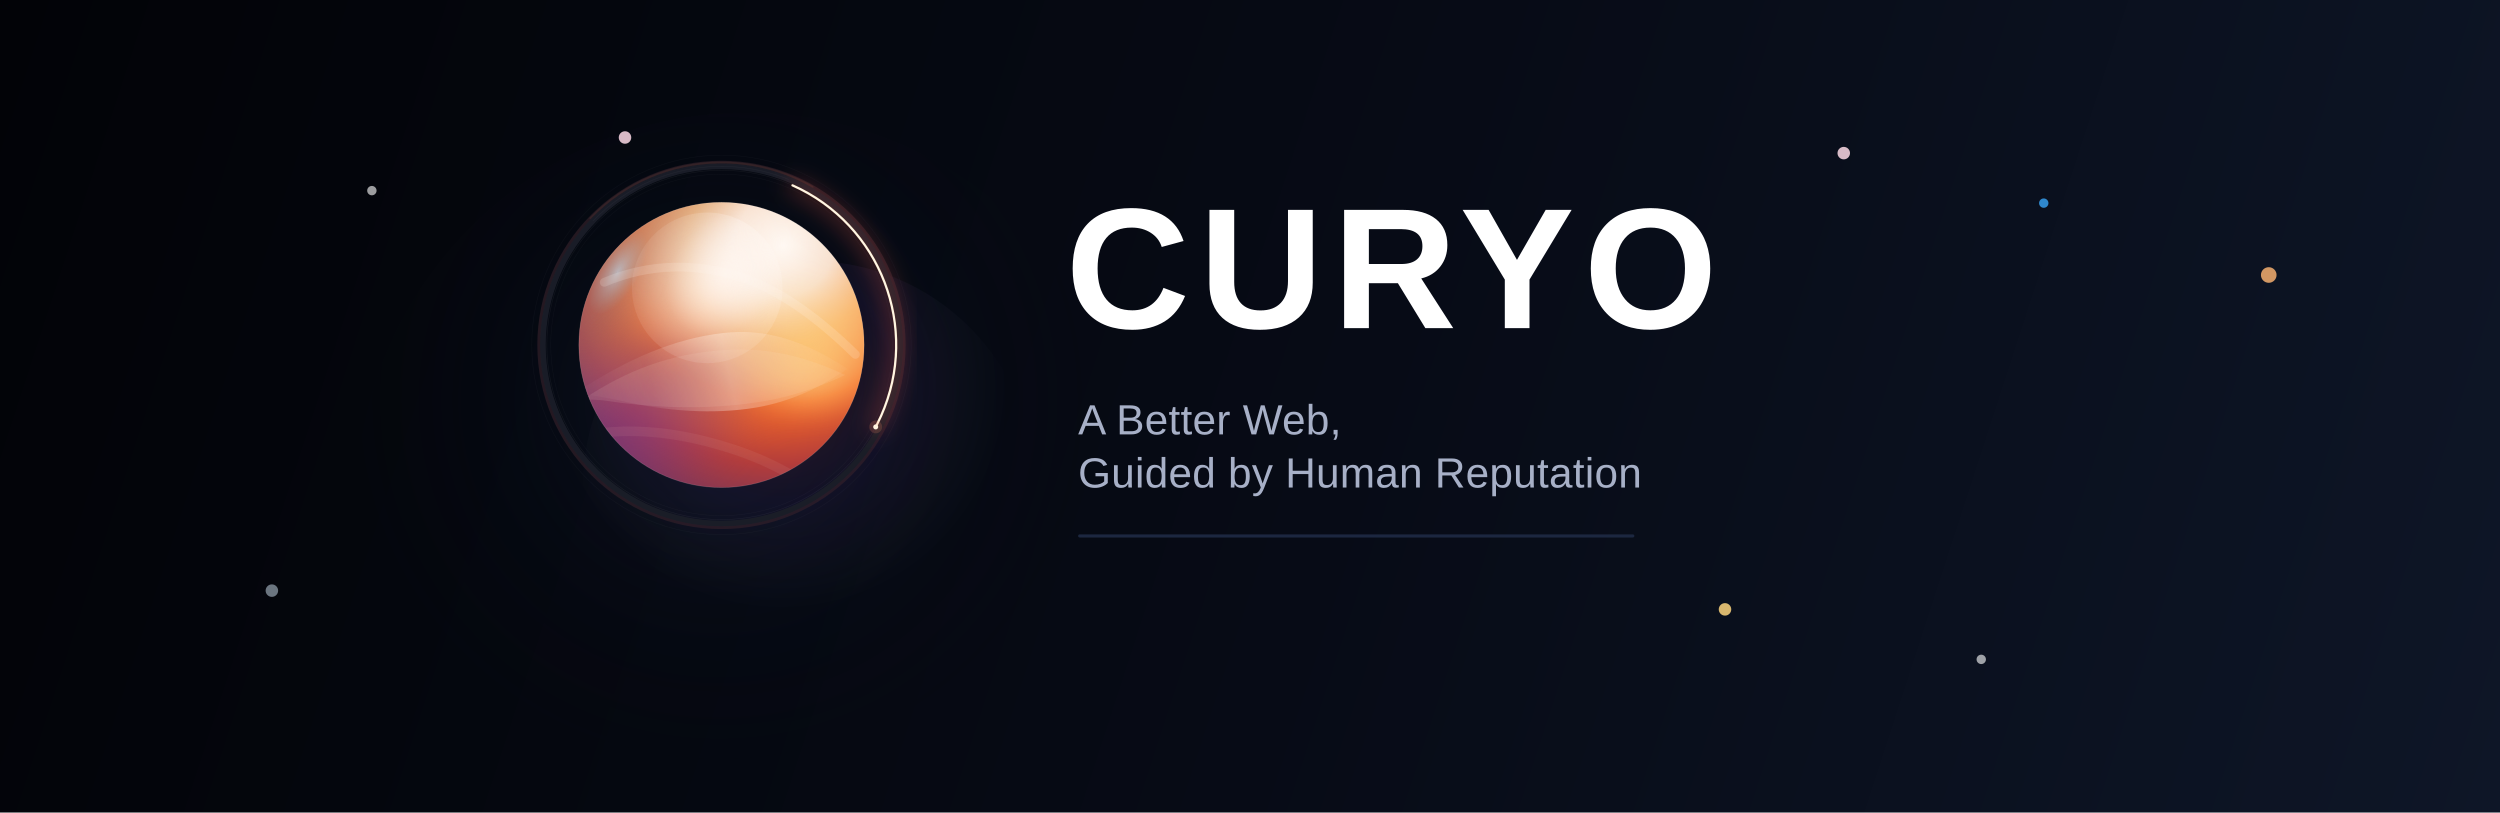
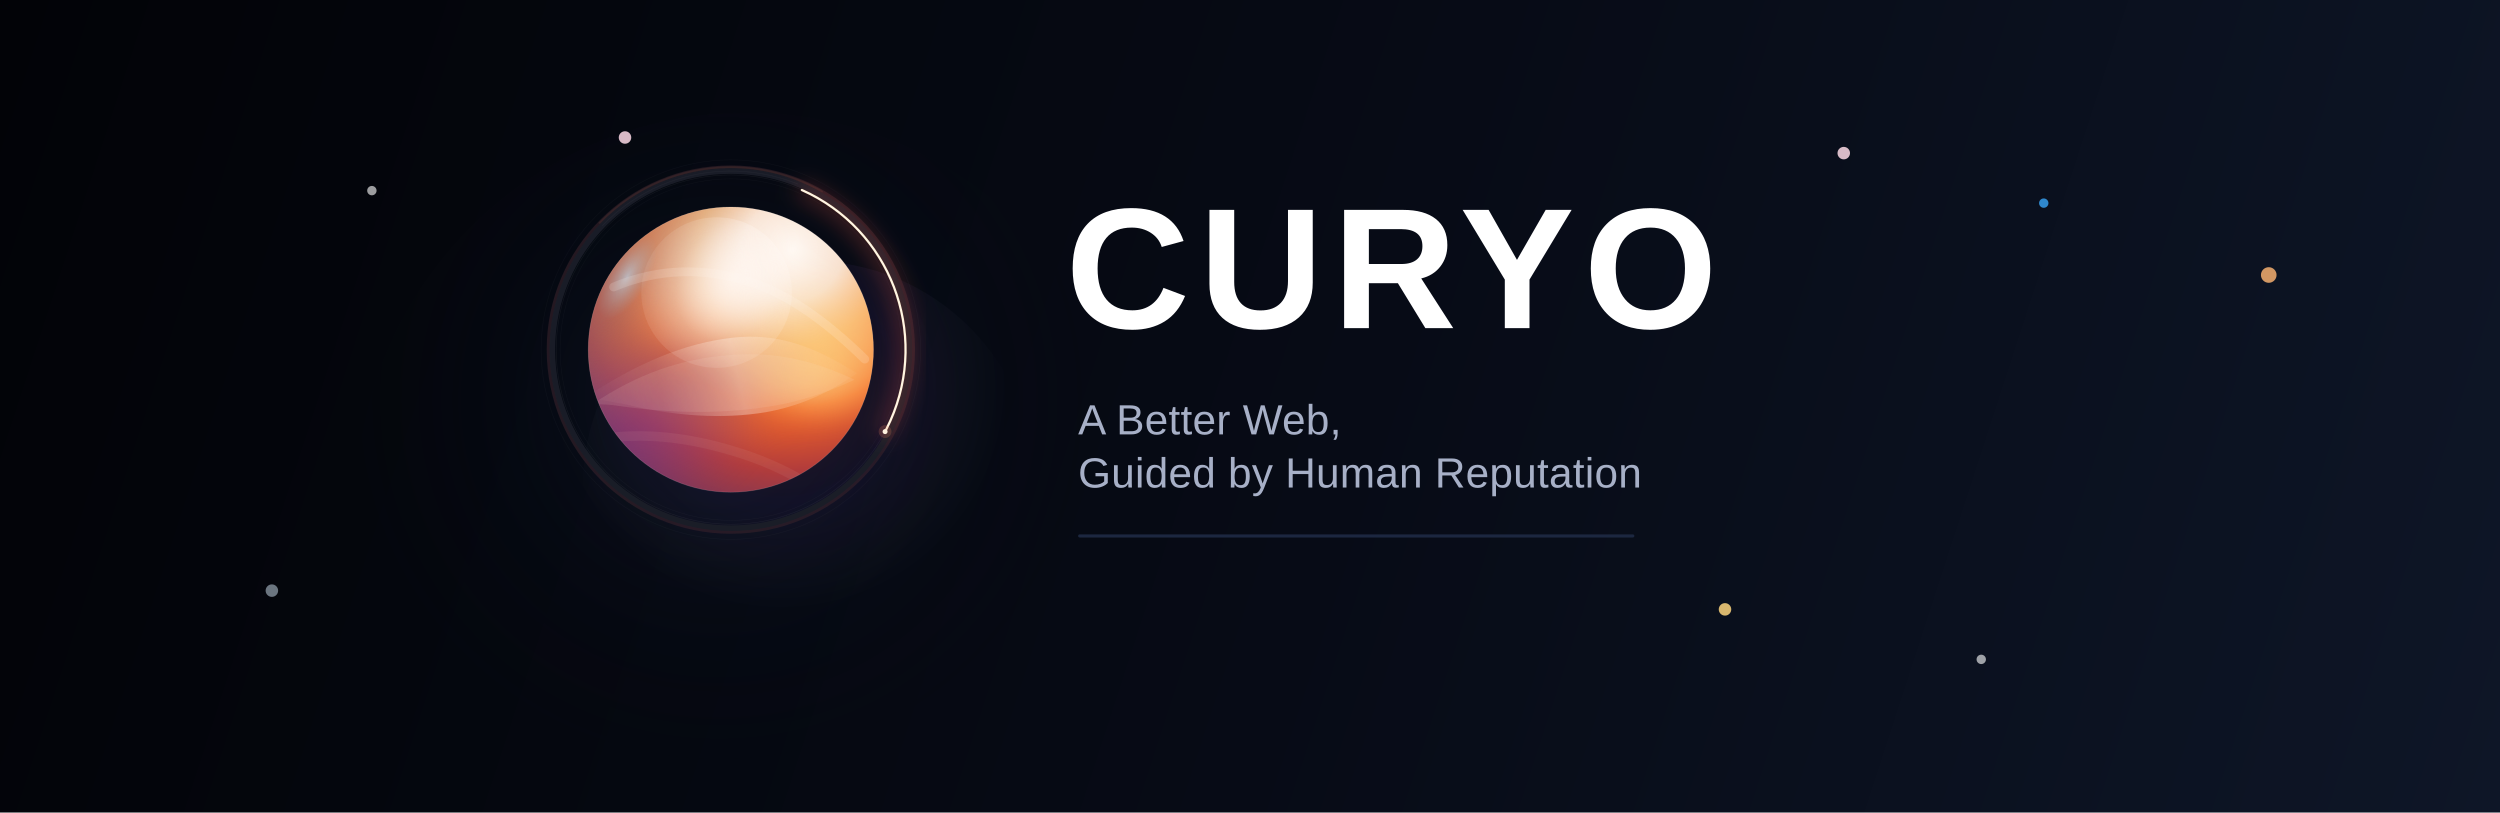
<svg xmlns="http://www.w3.org/2000/svg" viewBox="0 0 1600 520" width="1600" height="520" fill="none">
  <defs>
    <linearGradient id="banner-bg" x1="0" y1="0" x2="1600" y2="520" gradientUnits="userSpaceOnUse">
      <stop offset="0%" stop-color="#020307" />
      <stop offset="54%" stop-color="#070B16" />
      <stop offset="100%" stop-color="#0E1627" />
    </linearGradient>
    <radialGradient id="banner-left-glow" cx="460" cy="256" r="250" gradientUnits="userSpaceOnUse">
      <stop offset="0%" stop-color="#141D32" stop-opacity="0.55" />
      <stop offset="56%" stop-color="#0B1222" stop-opacity="0.16" />
      <stop offset="100%" stop-color="#05070D" stop-opacity="0" />
    </radialGradient>
    <radialGradient id="banner-core-glow" cx="500" cy="246" r="145" gradientUnits="userSpaceOnUse">
      <stop offset="0%" stop-color="#F26426" stop-opacity="0.18" />
      <stop offset="52%" stop-color="#6B37A5" stop-opacity="0.1" />
      <stop offset="100%" stop-color="#7E8996" stop-opacity="0" />
    </radialGradient>
    <radialGradient id="banner-mark-orb-base" cx="0" cy="0" r="1" gradientUnits="userSpaceOnUse" gradientTransform="translate(856 450) rotate(136) scale(720 702)">
      <stop stop-color="#FFF8F2" />
      <stop offset="0.18" stop-color="#F8E1D0" />
      <stop offset="0.34" stop-color="#F7B070" />
      <stop offset="0.56" stop-color="#F26426" />
      <stop offset="0.78" stop-color="#B23C3B" />
      <stop offset="1" stop-color="#6A345F" />
    </radialGradient>
    <radialGradient id="banner-mark-orb-rim" cx="0" cy="0" r="1" gradientUnits="userSpaceOnUse" gradientTransform="translate(438 516) rotate(30) scale(240 540)">
      <stop stop-color="#AFC5D7" stop-opacity="0.82" />
      <stop offset="0.22" stop-color="#7E8996" stop-opacity="0.34" />
      <stop offset="1" stop-color="#7E8996" stop-opacity="0" />
    </radialGradient>
    <radialGradient id="banner-mark-soft-white" cx="0" cy="0" r="1" gradientUnits="userSpaceOnUse" gradientTransform="translate(710 520) rotate(128) scale(330 260)">
      <stop stop-color="#FFF8F3" stop-opacity="0.74" />
      <stop offset="0.52" stop-color="#FFF8F3" stop-opacity="0.2" />
      <stop offset="1" stop-color="#FFF8F3" stop-opacity="0" />
    </radialGradient>
    <radialGradient id="banner-mark-coral-bloom" cx="0" cy="0" r="1" gradientUnits="userSpaceOnUse" gradientTransform="translate(910 754) rotate(158) scale(294 236)">
      <stop stop-color="#FFD77E" stop-opacity="0.82" />
      <stop offset="1" stop-color="#FFD77E" stop-opacity="0" />
    </radialGradient>
    <radialGradient id="banner-mark-violet-pocket" cx="0" cy="0" r="1" gradientUnits="userSpaceOnUse" gradientTransform="translate(500 866) rotate(-26) scale(334 244)">
      <stop stop-color="#6B37A5" stop-opacity="0.54" />
      <stop offset="1" stop-color="#6B37A5" stop-opacity="0" />
    </radialGradient>
    <radialGradient id="banner-mark-blue-pocket" cx="0" cy="0" r="1" gradientUnits="userSpaceOnUse" gradientTransform="translate(620 760) rotate(8) scale(320 180)">
      <stop stop-color="#8C4A53" stop-opacity="0.36" />
      <stop offset="0.58" stop-color="#C46A4A" stop-opacity="0.22" />
      <stop offset="1" stop-color="#C46A4A" stop-opacity="0" />
    </radialGradient>
    <linearGradient id="banner-mark-fold-sheen" x1="290" y1="820" x2="1036" y2="650" gradientUnits="userSpaceOnUse">
      <stop stop-color="#FFF7F0" stop-opacity="0" />
      <stop offset="0.3" stop-color="#FFF7F0" stop-opacity="0.08" />
      <stop offset="0.56" stop-color="#FFF7F0" stop-opacity="0.34" />
      <stop offset="0.82" stop-color="#FFD7B2" stop-opacity="0.18" />
      <stop offset="1" stop-color="#FFD7B2" stop-opacity="0" />
    </linearGradient>
    <linearGradient id="banner-mark-flare-gradient" x1="860" y1="260" x2="1050" y2="736" gradientUnits="userSpaceOnUse">
      <stop stop-color="#F45C4D" />
      <stop offset="0.24" stop-color="#FF8A5D" />
      <stop offset="0.56" stop-color="#FFC37A" />
      <stop offset="0.82" stop-color="#FFE1A7" />
      <stop offset="1" stop-color="#FFF4DB" />
    </linearGradient>
    <linearGradient id="banner-mark-flare-core" x1="870" y1="280" x2="1036" y2="716" gradientUnits="userSpaceOnUse">
      <stop stop-color="#FF9E78" />
      <stop offset="0.48" stop-color="#FFF0CF" />
      <stop offset="1" stop-color="#FFF8ED" />
    </linearGradient>
    <filter id="banner-mark-blur-40" x="0" y="0" width="1400" height="1400" filterUnits="userSpaceOnUse" color-interpolation-filters="sRGB">
      <feGaussianBlur stdDeviation="40" />
    </filter>
    <clipPath id="banner-mark-orb-clip">
      <circle cx="700" cy="700" r="360" />
    </clipPath>
    <symbol id="banner-mark" viewBox="0 0 1400 1400">
      <circle cx="700" cy="700" r="680" stroke="#FFFFFF" stroke-opacity="0.03" stroke-width="2" />
      <circle cx="700" cy="700" r="654" stroke="#342129" stroke-opacity="0.66" stroke-width="12" />
      <circle cx="700" cy="700" r="640" stroke="#1A1E28" stroke-opacity="0.96" stroke-width="20" />
      <circle cx="700" cy="700" r="626" stroke="#FFFFFF" stroke-opacity="0.055" stroke-width="2" />
      <circle cx="700" cy="700" r="612" stroke="#FFFFFF" stroke-opacity="0.038" stroke-width="1.4" />
      <circle cx="700" cy="700" r="654" stroke="#F3A16E" stroke-opacity="0.08" stroke-width="6" stroke-linecap="round" stroke-dasharray="867.5 3241.7" transform="rotate(-136 700 700)" />
      <circle cx="700" cy="700" r="640" stroke="#FFFFFF" stroke-opacity="0.04" stroke-width="2.2" stroke-linecap="round" stroke-dasharray="759.6 3261.7" transform="rotate(-136 700 700)" />
      <g filter="url(#banner-mark-blur-40)">
        <circle cx="700" cy="700" r="626" stroke="#F45C4D" stroke-opacity="0.54" stroke-width="28" stroke-linecap="round" stroke-dasharray="1027.0 2906.3" transform="rotate(-66 700 700)" />
      </g>
      <circle cx="700" cy="700" r="626" stroke="#6D352A" stroke-opacity="0.42" stroke-width="10" stroke-linecap="round" stroke-dasharray="1027.0 2906.3" transform="rotate(-66 700 700)" />
      <circle cx="700" cy="700" r="626" stroke="url(#banner-mark-flare-gradient)" stroke-width="8" stroke-linecap="round" stroke-dasharray="1027.0 2906.3" transform="rotate(-66 700 700)" />
      <circle cx="700" cy="700" r="626" stroke="url(#banner-mark-flare-core)" stroke-width="2.4" stroke-linecap="round" stroke-dasharray="1027.0 2906.3" transform="rotate(-66 700 700)" />
      <circle cx="1252.7" cy="993.9" r="23" fill="#FF8D65" fill-opacity="0.18" />
      <circle cx="1252.7" cy="993.9" r="9" fill="#FFF3DF" />
      <g transform="translate(700 700) scale(1.42) translate(-700 -700)">
        <circle cx="700" cy="700" r="360" fill="url(#banner-mark-orb-base)" />
        <circle cx="700" cy="700" r="360" fill="url(#banner-mark-orb-rim)" />
        <g clip-path="url(#banner-mark-orb-clip)">
          <g filter="url(#banner-mark-blur-40)">
            <ellipse cx="672" cy="538" rx="280" ry="184" fill="url(#banner-mark-soft-white)" />
            <ellipse cx="930" cy="640" rx="246" ry="214" fill="url(#banner-mark-coral-bloom)" />
            <ellipse cx="508" cy="904" rx="286" ry="218" fill="url(#banner-mark-violet-pocket)" />
            <ellipse cx="662" cy="774" rx="316" ry="176" fill="url(#banner-mark-blue-pocket)" />
          </g>
          <path d="M330 822C464 734 582 684 704 670C810 658 902 686 1018 760C944 812 868 844 788 858C680 876 560 868 442 840C404 832 368 826 330 822Z" fill="url(#banner-mark-fold-sheen)" />
          <path d="M350 838C466 760 574 724 694 714C808 704 906 726 1012 776C932 814 852 838 766 848C642 864 520 858 402 840C384 838 366 838 350 838Z" fill="#F5E3D2" fill-opacity="0.11" />
          <path d="M404 542C518 494 634 492 752 530C842 560 938 626 1038 724" stroke="#FFF7F1" stroke-opacity="0.16" stroke-width="22" stroke-linecap="round" />
          <path d="M344 930C456 908 574 916 706 956C820 990 910 1040 988 1110" stroke="#E2B2A0" stroke-opacity="0.1" stroke-width="24" stroke-linecap="round" />
          <circle cx="1118" cy="490" r="50" fill="#FFF9F2" fill-opacity="0.9" />
          <circle cx="664" cy="556" r="190" fill="url(#banner-mark-soft-white)" />
        </g>
        <circle cx="700" cy="700" r="360" fill="none" stroke="#FFF8F2" stroke-opacity="0.14" stroke-width="2" />
      </g>
    </symbol>
  </defs>
  <rect width="1600" height="520" fill="url(#banner-bg)" />
  <circle cx="478" cy="322" r="250" fill="url(#banner-left-glow)" />
  <circle cx="518" cy="312" r="145" fill="url(#banner-core-glow)" />
  <g opacity="0.84">
    <circle cx="1180" cy="98" r="4" fill="#FFDCE7" />
    <circle cx="1308" cy="130" r="3" fill="#359EEE" />
    <circle cx="1452" cy="176" r="5" fill="#F7B070" />
    <circle cx="1104" cy="390" r="4" fill="#FFD77E" />
    <circle cx="1268" cy="422" r="3" fill="#FFFFFF" fill-opacity="0.72" />
    <circle cx="238" cy="122" r="3" fill="#FFFFFF" fill-opacity="0.72" />
    <circle cx="400" cy="88" r="4" fill="#FFDCE7" />
    <circle cx="174" cy="378" r="4" fill="#7E8996" />
  </g>
-   <svg x="368" y="127" width="250" height="250" viewBox="140 140 1120 1120" overflow="visible">
+   <svg x="374" y="130" width="250" height="250" viewBox="140 140 1120 1120" overflow="visible">
    <use href="#banner-mark" />
  </svg>
  <text x="682" y="210" font-family="'Helvetica Neue', Arial, sans-serif" font-size="110" font-weight="700" fill="#FFFFFF" letter-spacing="6">
    CURYO
  </text>
  <text x="690" y="278" font-family="'Helvetica Neue', Arial, sans-serif" font-size="27" font-weight="400" fill="#A7B0C7" letter-spacing=".2">
    <tspan x="690" dy="0">A Better Web,</tspan>
    <tspan x="690" dy="34">Guided by Human Reputation</tspan>
  </text>
  <rect x="690" y="342" width="356" height="2" rx="1" fill="#1C2740" />
</svg>
